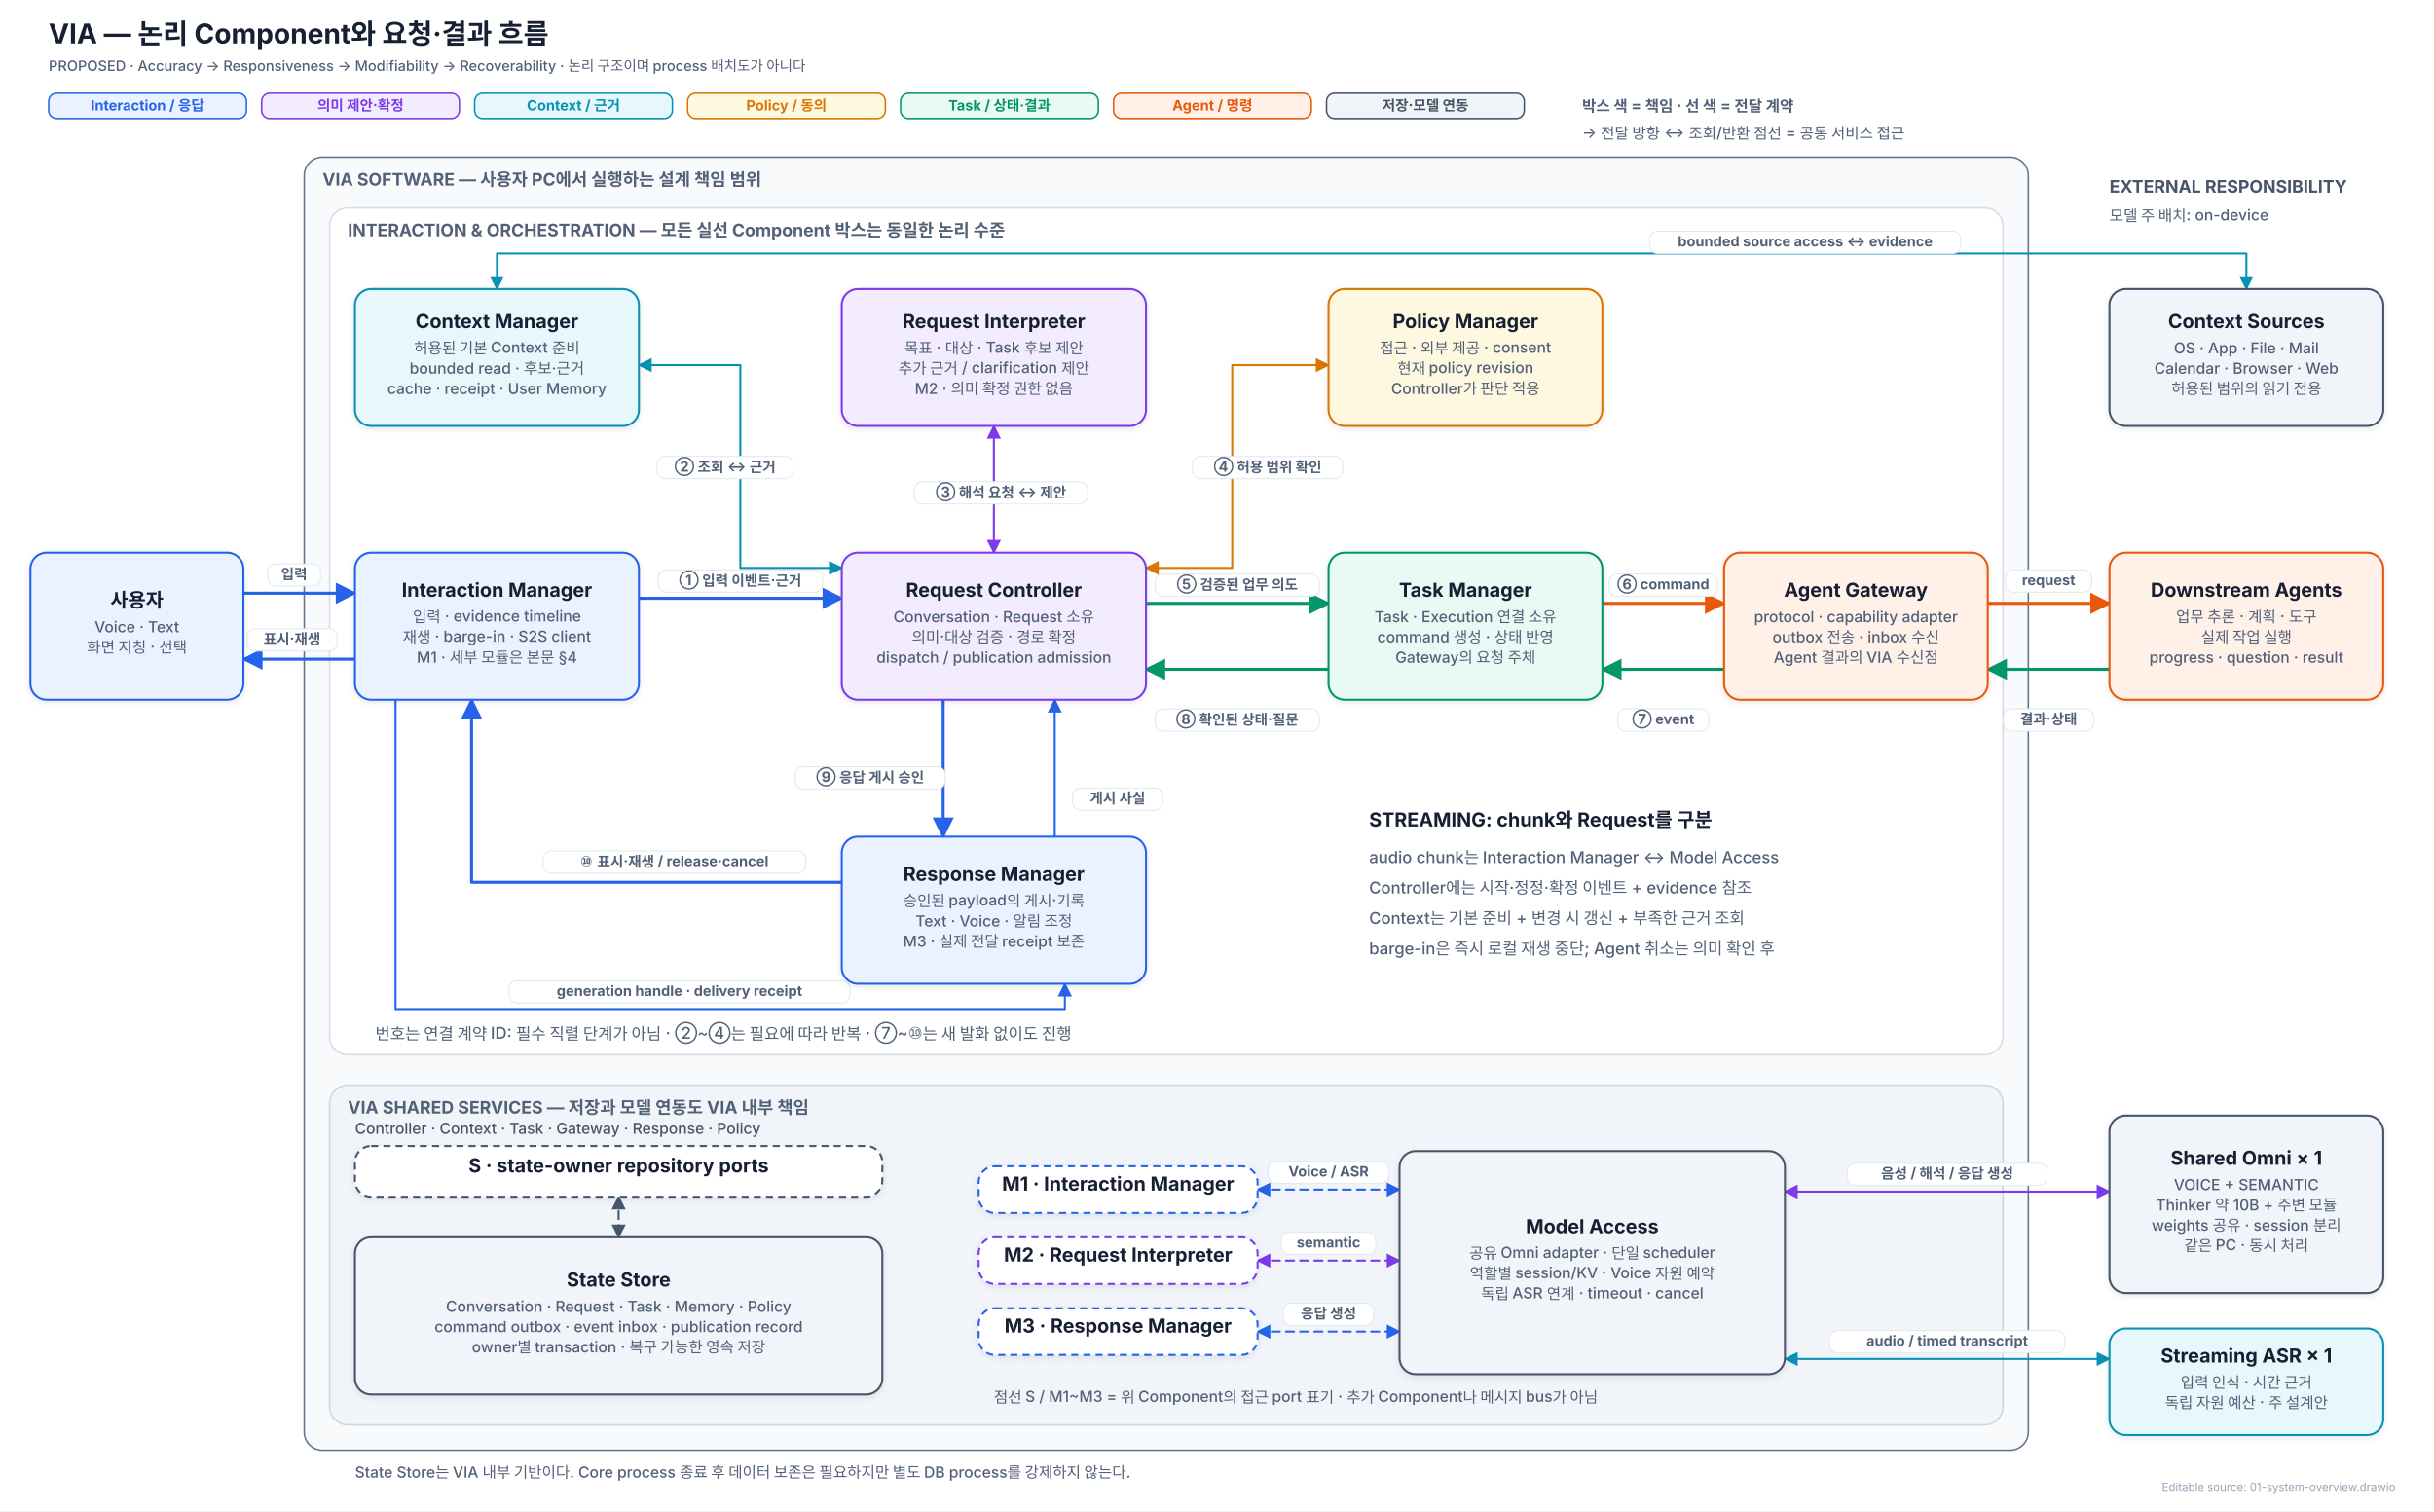
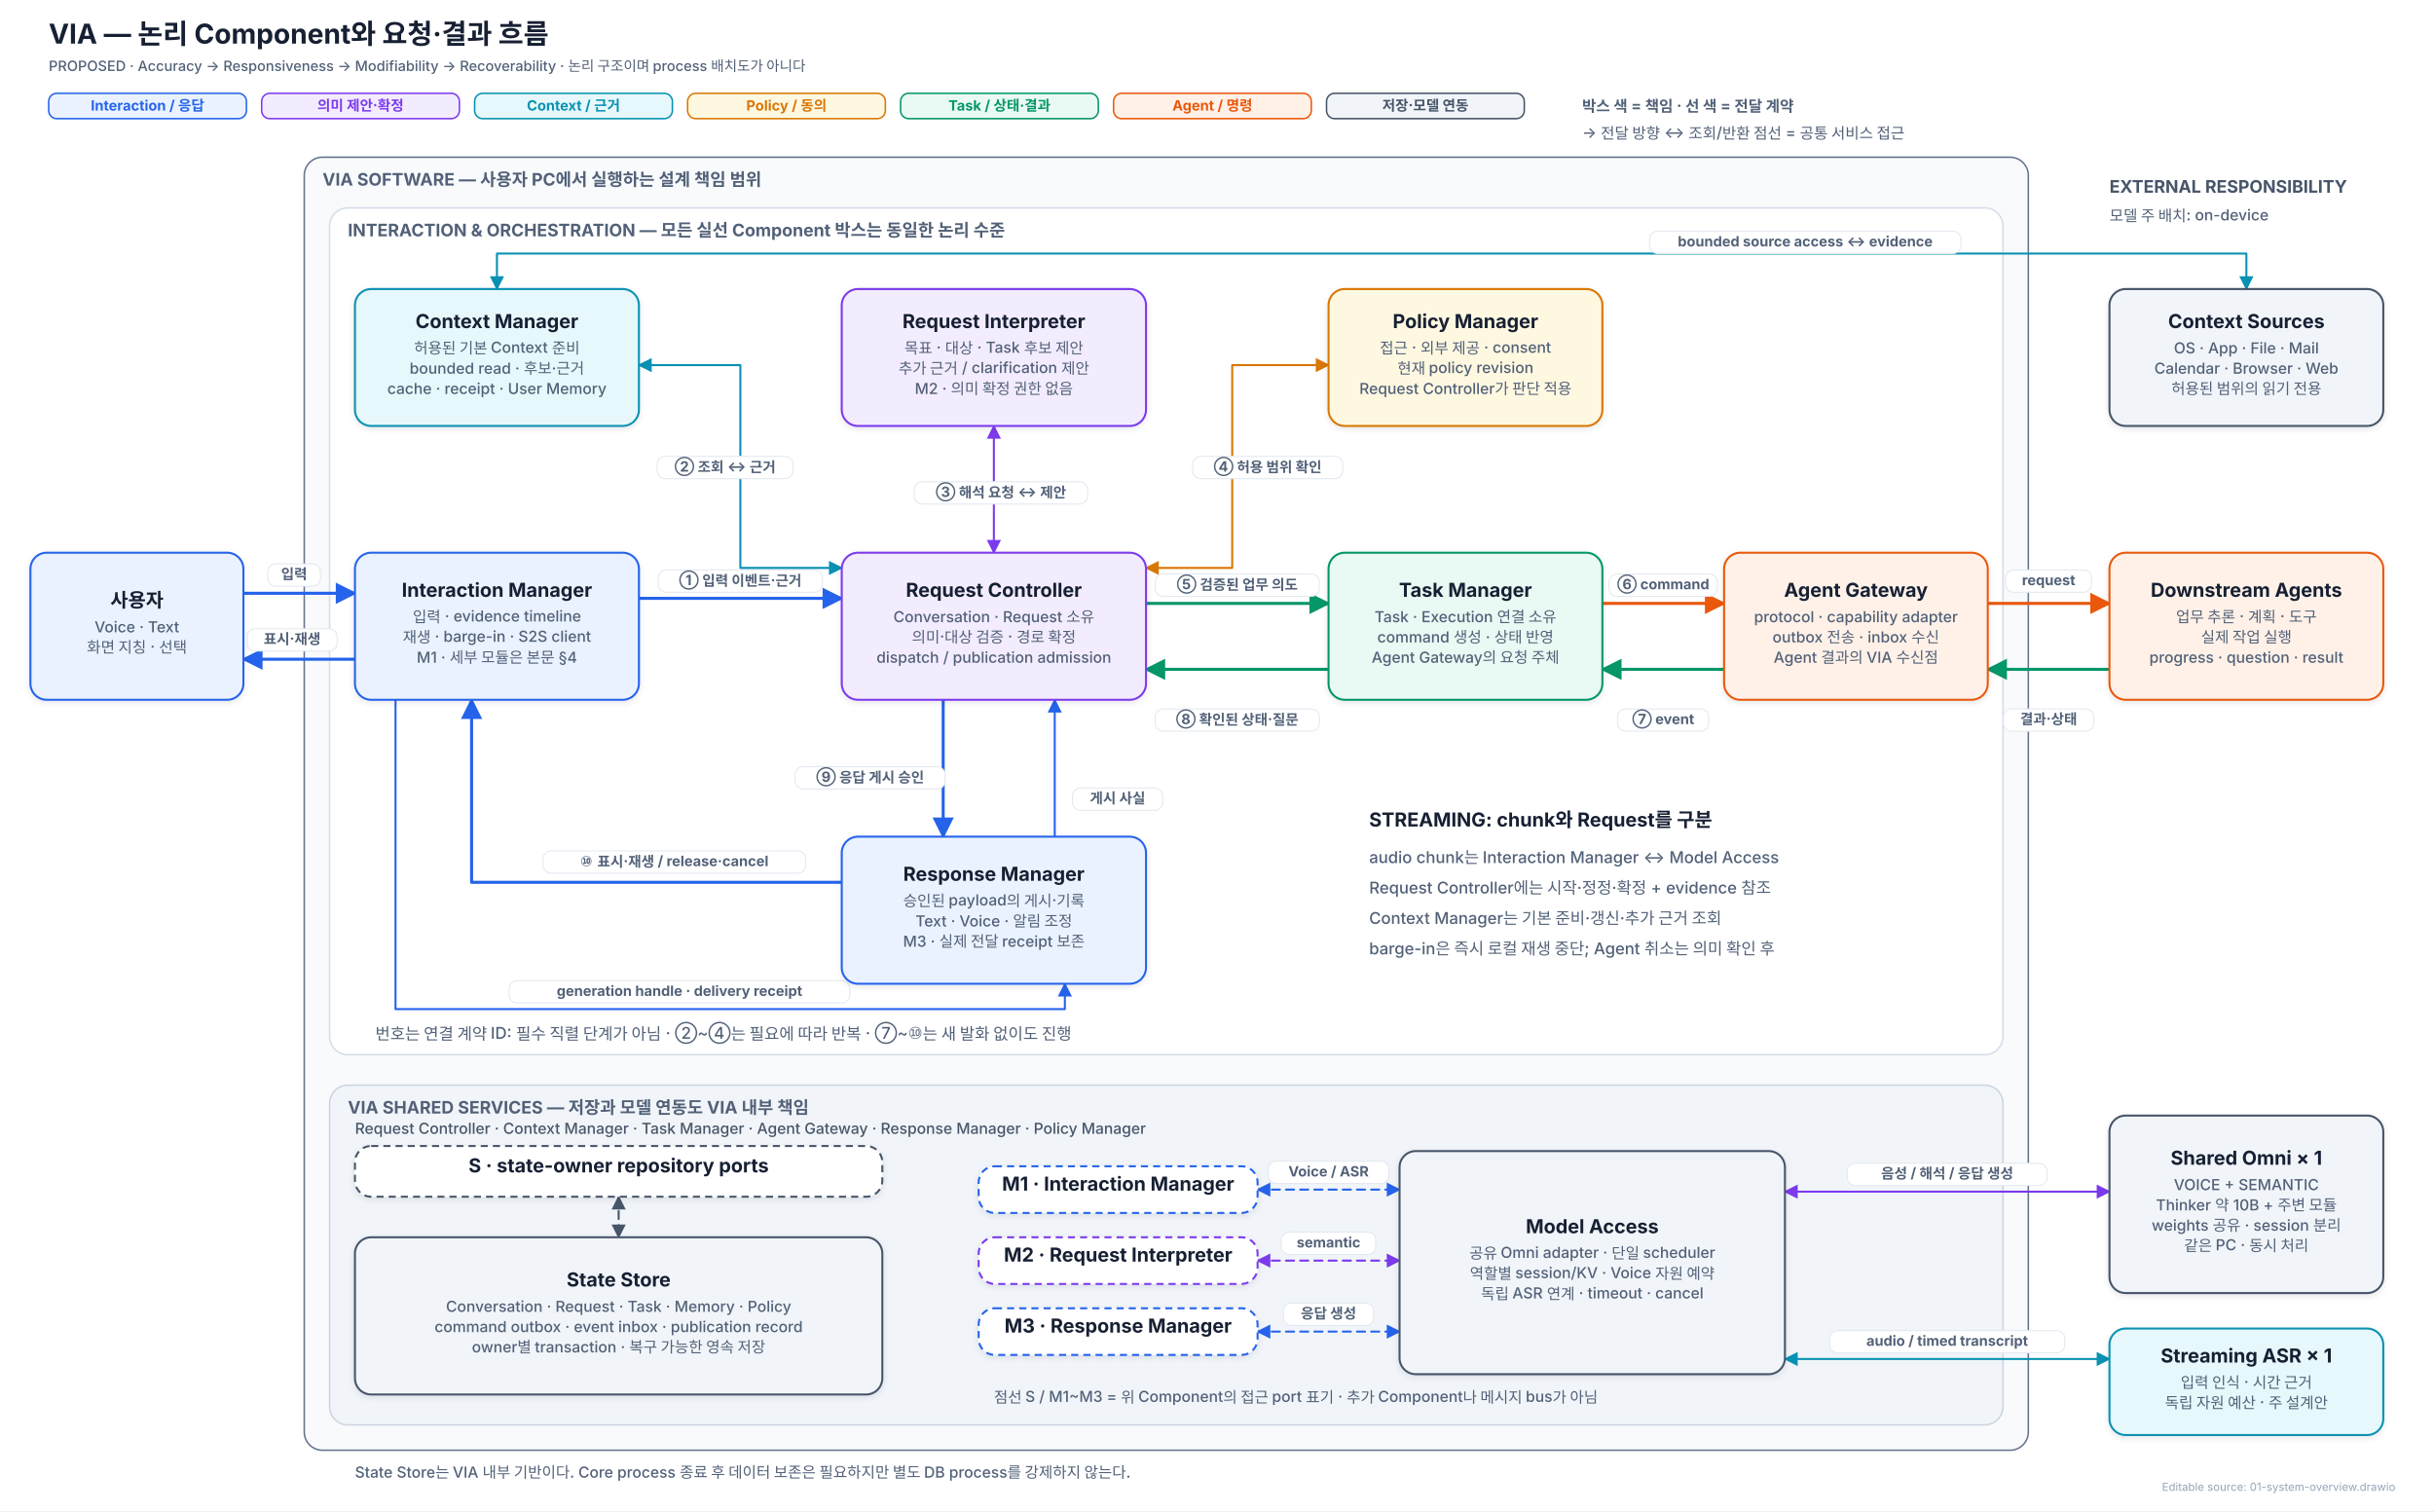
<svg xmlns="http://www.w3.org/2000/svg" width="2400" height="1490" viewBox="0 0 2400 1490" role="img" aria-labelledby="title desc">
  <defs>
    <marker id="arrow" viewBox="0 0 10 10" refX="9" refY="5" markerWidth="7" markerHeight="7" orient="auto-start-reverse">
      <path d="M 0 0 L 10 5 L 0 10 z" fill="#64748B" />
    </marker>
    <marker id="arrow-blue" viewBox="0 0 10 10" refX="9" refY="5" markerWidth="7" markerHeight="7" orient="auto-start-reverse">
      <path d="M 0 0 L 10 5 L 0 10 z" fill="#2563EB" />
    </marker>
    <marker id="arrow-cyan" viewBox="0 0 10 10" refX="9" refY="5" markerWidth="7" markerHeight="7" orient="auto-start-reverse">
      <path d="M 0 0 L 10 5 L 0 10 z" fill="#0891B2" />
    </marker>
    <marker id="arrow-purple" viewBox="0 0 10 10" refX="9" refY="5" markerWidth="7" markerHeight="7" orient="auto-start-reverse">
      <path d="M 0 0 L 10 5 L 0 10 z" fill="#7C3AED" />
    </marker>
    <marker id="arrow-green" viewBox="0 0 10 10" refX="9" refY="5" markerWidth="7" markerHeight="7" orient="auto-start-reverse">
      <path d="M 0 0 L 10 5 L 0 10 z" fill="#059669" />
    </marker>
    <marker id="arrow-orange" viewBox="0 0 10 10" refX="9" refY="5" markerWidth="7" markerHeight="7" orient="auto-start-reverse">
      <path d="M 0 0 L 10 5 L 0 10 z" fill="#EA580C" />
    </marker>
    <marker id="arrow-amber" viewBox="0 0 10 10" refX="9" refY="5" markerWidth="7" markerHeight="7" orient="auto-start-reverse">
      <path d="M 0 0 L 10 5 L 0 10 z" fill="#D97706" />
    </marker>
    <marker id="arrow-gray" viewBox="0 0 10 10" refX="9" refY="5" markerWidth="7" markerHeight="7" orient="auto-start-reverse">
      <path d="M 0 0 L 10 5 L 0 10 z" fill="#475569" />
    </marker>
    <marker id="arrow-red" viewBox="0 0 10 10" refX="9" refY="5" markerWidth="7" markerHeight="7" orient="auto-start-reverse">
      <path d="M 0 0 L 10 5 L 0 10 z" fill="#DC2626" />
    </marker>
    <filter id="shadow" x="-10%" y="-10%" width="120%" height="140%">
      <feDropShadow dx="0" dy="2" stdDeviation="3" flood-color="#0F172A" flood-opacity="0.10" />
    </filter>
  </defs>
  <rect width="2400" height="1490" fill="#FFFFFF" />
  <text x="48" y="43" font-family="Inter, Arial, sans-serif" font-size="27" font-weight="750" fill="#172033">VIA — 논리 Component와 요청·결과 흐름</text>
  <text x="48" y="70" font-family="Inter, Arial, sans-serif" font-size="14" font-weight="500" fill="#526178">PROPOSED · Accuracy → Responsiveness → Modifiability → Recoverability · 논리 구조이며 process 배치도가 아니다</text>
  <rect x="300" y="155" width="1700" height="1275" rx="18" fill="#F8FAFC" stroke="#64748B" stroke-width="1.5" />
  <text x="318" y="183" font-family="Inter, Arial, sans-serif" font-size="17" font-weight="750" fill="#526178">VIA SOFTWARE — 사용자 PC에서 실행하는 설계 책임 범위</text>
  <rect x="325" y="205" width="1650" height="835" rx="18" fill="#FFFFFF" stroke="#D5DDE9" stroke-width="1.5" />
  <text x="343" y="233" font-family="Inter, Arial, sans-serif" font-size="17" font-weight="750" fill="#526178">INTERACTION &amp; ORCHESTRATION — 모든 실선 Component 박스는 동일한 논리 수준</text>
  <rect x="325" y="1070" width="1650" height="335" rx="18" fill="#F1F5F9" stroke="#CBD5E1" stroke-width="1.5" />
  <text x="343" y="1098" font-family="Inter, Arial, sans-serif" font-size="17" font-weight="750" fill="#526178">VIA SHARED SERVICES — 저장과 모델 연동도 VIA 내부 책임</text>
  <polyline points="240,585 350,585" fill="none" stroke="#2563EB" stroke-width="3" stroke-linejoin="round" stroke-linecap="round" marker-end="url(#arrow-blue)" />
  <rect x="264.0" y="556" width="52" height="22" rx="8" fill="#FFFFFF" stroke="#E2E8F0" />
  <text x="290" y="571" text-anchor="middle" font-family="Inter, Arial, sans-serif" font-size="14" font-weight="650" fill="#526178">입력</text>
  <polyline points="350,650 240,650" fill="none" stroke="#2563EB" stroke-width="3" stroke-linejoin="round" stroke-linecap="round" marker-end="url(#arrow-blue)" />
  <rect x="243.5" y="620" width="89" height="22" rx="8" fill="#FFFFFF" stroke="#E2E8F0" />
  <text x="288" y="635" text-anchor="middle" font-family="Inter, Arial, sans-serif" font-size="14" font-weight="650" fill="#526178">표시·재생</text>
  <polyline points="630,590 830,590" fill="none" stroke="#2563EB" stroke-width="3" stroke-linejoin="round" stroke-linecap="round" marker-end="url(#arrow-blue)" />
  <rect x="649.0" y="562" width="162" height="22" rx="8" fill="#FFFFFF" stroke="#E2E8F0" />
  <text x="730" y="577" text-anchor="middle" font-family="Inter, Arial, sans-serif" font-size="14" font-weight="650" fill="#526178">① 입력 이벤트·근거</text>
  <polyline points="830,560 730,560 730,360 630,360" fill="none" stroke="#0891B2" stroke-width="2" stroke-linejoin="round" stroke-linecap="round" marker-end="url(#arrow-cyan)" marker-start="url(#arrow-cyan)" />
  <rect x="648.0" y="450" width="134" height="22" rx="8" fill="#FFFFFF" stroke="#E2E8F0" />
  <text x="715" y="465" text-anchor="middle" font-family="Inter, Arial, sans-serif" font-size="14" font-weight="650" fill="#526178">② 조회 ↔ 근거</text>
  <polyline points="980,545 980,420" fill="none" stroke="#7C3AED" stroke-width="2" stroke-linejoin="round" stroke-linecap="round" marker-end="url(#arrow-purple)" marker-start="url(#arrow-purple)" />
  <rect x="901.5" y="475" width="171" height="22" rx="8" fill="#FFFFFF" stroke="#E2E8F0" />
  <text x="987" y="490" text-anchor="middle" font-family="Inter, Arial, sans-serif" font-size="14" font-weight="650" fill="#526178">③ 해석 요청 ↔ 제안</text>
  <polyline points="1130,560 1215,560 1215,360 1310,360" fill="none" stroke="#D97706" stroke-width="2" stroke-linejoin="round" stroke-linecap="round" marker-end="url(#arrow-amber)" marker-start="url(#arrow-amber)" />
  <rect x="1176.0" y="450" width="148" height="22" rx="8" fill="#FFFFFF" stroke="#E2E8F0" />
  <text x="1250" y="465" text-anchor="middle" font-family="Inter, Arial, sans-serif" font-size="14" font-weight="650" fill="#526178">④ 허용 범위 확인</text>
  <polyline points="1130,595 1310,595" fill="none" stroke="#059669" stroke-width="3" stroke-linejoin="round" stroke-linecap="round" marker-end="url(#arrow-green)" />
  <rect x="1139.0" y="566" width="162" height="22" rx="8" fill="#FFFFFF" stroke="#E2E8F0" />
  <text x="1220" y="581" text-anchor="middle" font-family="Inter, Arial, sans-serif" font-size="14" font-weight="650" fill="#526178">⑤ 검증된 업무 의도</text>
  <polyline points="1310,660 1130,660" fill="none" stroke="#059669" stroke-width="3" stroke-linejoin="round" stroke-linecap="round" marker-end="url(#arrow-green)" />
  <rect x="1139.0" y="699" width="162" height="22" rx="8" fill="#FFFFFF" stroke="#E2E8F0" />
  <text x="1220" y="714" text-anchor="middle" font-family="Inter, Arial, sans-serif" font-size="14" font-weight="650" fill="#526178">⑧ 확인된 상태·질문</text>
  <polyline points="1580,595 1700,595" fill="none" stroke="#EA580C" stroke-width="3" stroke-linejoin="round" stroke-linecap="round" marker-end="url(#arrow-orange)" />
  <rect x="1586.5" y="566" width="107" height="22" rx="8" fill="#FFFFFF" stroke="#E2E8F0" />
  <text x="1640" y="581" text-anchor="middle" font-family="Inter, Arial, sans-serif" font-size="14" font-weight="650" fill="#526178">⑥ command</text>
  <polyline points="1700,660 1580,660" fill="none" stroke="#059669" stroke-width="3" stroke-linejoin="round" stroke-linecap="round" marker-end="url(#arrow-green)" />
  <rect x="1595.0" y="699" width="90" height="22" rx="8" fill="#FFFFFF" stroke="#E2E8F0" />
  <text x="1640" y="714" text-anchor="middle" font-family="Inter, Arial, sans-serif" font-size="14" font-weight="650" fill="#526178">⑦ event</text>
  <polyline points="1960,595 2080,595" fill="none" stroke="#EA580C" stroke-width="3" stroke-linejoin="round" stroke-linecap="round" marker-end="url(#arrow-orange)" />
  <rect x="1977.5" y="562" width="85" height="22" rx="8" fill="#FFFFFF" stroke="#E2E8F0" />
  <text x="2020" y="577" text-anchor="middle" font-family="Inter, Arial, sans-serif" font-size="14" font-weight="650" fill="#526178">request</text>
  <polyline points="2080,660 1960,660" fill="none" stroke="#059669" stroke-width="3" stroke-linejoin="round" stroke-linecap="round" marker-end="url(#arrow-green)" />
  <rect x="1975.5" y="699" width="89" height="22" rx="8" fill="#FFFFFF" stroke="#E2E8F0" />
  <text x="2020" y="714" text-anchor="middle" font-family="Inter, Arial, sans-serif" font-size="14" font-weight="650" fill="#526178">결과·상태</text>
  <polyline points="930,690 930,825" fill="none" stroke="#2563EB" stroke-width="3" stroke-linejoin="round" stroke-linecap="round" marker-end="url(#arrow-blue)" />
  <rect x="784.0" y="756" width="148" height="22" rx="8" fill="#FFFFFF" stroke="#E2E8F0" />
  <text x="858" y="771" text-anchor="middle" font-family="Inter, Arial, sans-serif" font-size="14" font-weight="650" fill="#526178">⑨ 응답 게시 승인</text>
  <polyline points="1040,825 1040,690" fill="none" stroke="#2563EB" stroke-width="2" stroke-linejoin="round" stroke-linecap="round" marker-end="url(#arrow-blue)" />
  <rect x="1057.5" y="777" width="89" height="22" rx="8" fill="#FFFFFF" stroke="#E2E8F0" />
  <text x="1102" y="792" text-anchor="middle" font-family="Inter, Arial, sans-serif" font-size="14" font-weight="650" fill="#526178">게시 사실</text>
  <polyline points="830,870 465,870 465,690" fill="none" stroke="#2563EB" stroke-width="3" stroke-linejoin="round" stroke-linecap="round" marker-end="url(#arrow-blue)" />
  <rect x="535.5" y="839" width="259" height="22" rx="8" fill="#FFFFFF" stroke="#E2E8F0" />
  <text x="665" y="854" text-anchor="middle" font-family="Inter, Arial, sans-serif" font-size="14" font-weight="650" fill="#526178">⑩ 표시·재생 / release·cancel</text>
  <polyline points="390,690 390,995 1050,995 1050,970" fill="none" stroke="#2563EB" stroke-width="2" stroke-linejoin="round" stroke-linecap="round" marker-end="url(#arrow-blue)" />
  <rect x="502.0" y="967" width="336" height="22" rx="8" fill="#FFFFFF" stroke="#E2E8F0" />
  <text x="670" y="982" text-anchor="middle" font-family="Inter, Arial, sans-serif" font-size="14" font-weight="650" fill="#526178">generation handle · delivery receipt</text>
  <polyline points="490,285 490,250 2215,250 2215,285" fill="none" stroke="#0891B2" stroke-width="2" stroke-linejoin="round" stroke-linecap="round" marker-end="url(#arrow-cyan)" marker-start="url(#arrow-cyan)" />
  <rect x="1626.5" y="228" width="307" height="22" rx="8" fill="#FFFFFF" stroke="#E2E8F0" />
  <text x="1780" y="243" text-anchor="middle" font-family="Inter, Arial, sans-serif" font-size="14" font-weight="650" fill="#526178">bounded source access ↔ evidence</text>
  <polyline points="610,1180 610,1220" fill="none" stroke="#475569" stroke-width="2" stroke-linejoin="round" stroke-linecap="round" marker-end="url(#arrow-gray)" marker-start="url(#arrow-gray)" stroke-dasharray="8 6" />
  <polyline points="1240,1173 1380,1173" fill="none" stroke="#2563EB" stroke-width="2" stroke-linejoin="round" stroke-linecap="round" marker-end="url(#arrow-blue)" marker-start="url(#arrow-blue)" stroke-dasharray="8 6" />
  <rect x="1250.5" y="1145" width="119" height="22" rx="8" fill="#FFFFFF" stroke="#E2E8F0" />
  <text x="1310" y="1160" text-anchor="middle" font-family="Inter, Arial, sans-serif" font-size="14" font-weight="650" fill="#526178">Voice / ASR</text>
  <polyline points="1240,1243 1380,1243" fill="none" stroke="#7C3AED" stroke-width="2" stroke-linejoin="round" stroke-linecap="round" marker-end="url(#arrow-purple)" marker-start="url(#arrow-purple)" stroke-dasharray="8 6" />
  <rect x="1263.5" y="1215" width="93" height="22" rx="8" fill="#FFFFFF" stroke="#E2E8F0" />
  <text x="1310" y="1230" text-anchor="middle" font-family="Inter, Arial, sans-serif" font-size="14" font-weight="650" fill="#526178">semantic</text>
  <polyline points="1240,1313 1380,1313" fill="none" stroke="#2563EB" stroke-width="2" stroke-linejoin="round" stroke-linecap="round" marker-end="url(#arrow-blue)" marker-start="url(#arrow-blue)" stroke-dasharray="8 6" />
  <rect x="1265.5" y="1285" width="89" height="22" rx="8" fill="#FFFFFF" stroke="#E2E8F0" />
  <text x="1310" y="1300" text-anchor="middle" font-family="Inter, Arial, sans-serif" font-size="14" font-weight="650" fill="#526178">응답 생성</text>
  <polyline points="1760,1175 2080,1175" fill="none" stroke="#7C3AED" stroke-width="2" stroke-linejoin="round" stroke-linecap="round" marker-end="url(#arrow-purple)" marker-start="url(#arrow-purple)" />
  <rect x="1821.5" y="1147" width="197" height="22" rx="8" fill="#FFFFFF" stroke="#E2E8F0" />
  <text x="1920" y="1162" text-anchor="middle" font-family="Inter, Arial, sans-serif" font-size="14" font-weight="650" fill="#526178">음성 / 해석 / 응답 생성</text>
  <polyline points="1760,1340 2080,1340" fill="none" stroke="#0891B2" stroke-width="2" stroke-linejoin="round" stroke-linecap="round" marker-end="url(#arrow-cyan)" marker-start="url(#arrow-cyan)" />
  <rect x="1804.0" y="1312" width="232" height="22" rx="8" fill="#FFFFFF" stroke="#E2E8F0" />
  <text x="1920" y="1327" text-anchor="middle" font-family="Inter, Arial, sans-serif" font-size="14" font-weight="650" fill="#526178">audio / timed transcript</text>
  <rect x="30" y="545" width="210" height="145" rx="16" fill="#EAF2FF" stroke="#2563EB" stroke-width="2" filter="url(#shadow)" />
  <g font-family="Inter, Arial, sans-serif">
    <text x="135.0" y="598.5" text-anchor="middle" font-size="19" font-weight="700" fill="#172033">사용자</text>
    <text x="135.0" y="623.5" text-anchor="middle" font-size="15" font-weight="500" fill="#526178">Voice · Text</text>
    <text x="135.0" y="643.5" text-anchor="middle" font-size="15" font-weight="500" fill="#526178">화면 지칭 · 선택</text>
  </g>
  <rect x="350" y="545" width="280" height="145" rx="16" fill="#EAF2FF" stroke="#2563EB" stroke-width="2" filter="url(#shadow)" />
  <g font-family="Inter, Arial, sans-serif">
    <text x="490.0" y="588.5" text-anchor="middle" font-size="19" font-weight="700" fill="#172033">Interaction Manager</text>
    <text x="490.0" y="613.5" text-anchor="middle" font-size="15" font-weight="500" fill="#526178">입력 · evidence timeline</text>
    <text x="490.0" y="633.5" text-anchor="middle" font-size="15" font-weight="500" fill="#526178">재생 · barge-in · S2S client</text>
    <text x="490.0" y="653.5" text-anchor="middle" font-size="15" font-weight="500" fill="#526178">M1 · 세부 모듈은 본문 §4</text>
  </g>
  <rect x="830" y="545" width="300" height="145" rx="16" fill="#F3ECFF" stroke="#7C3AED" stroke-width="2" filter="url(#shadow)" />
  <g font-family="Inter, Arial, sans-serif">
    <text x="980.0" y="588.5" text-anchor="middle" font-size="19" font-weight="700" fill="#172033">Request Controller</text>
    <text x="980.0" y="613.5" text-anchor="middle" font-size="15" font-weight="500" fill="#526178">Conversation · Request 소유</text>
    <text x="980.0" y="633.5" text-anchor="middle" font-size="15" font-weight="500" fill="#526178">의미·대상 검증 · 경로 확정</text>
    <text x="980.0" y="653.5" text-anchor="middle" font-size="15" font-weight="500" fill="#526178">dispatch / publication admission</text>
  </g>
  <rect x="1310" y="545" width="270" height="145" rx="16" fill="#E9F9F3" stroke="#059669" stroke-width="2" filter="url(#shadow)" />
  <g font-family="Inter, Arial, sans-serif">
    <text x="1445.0" y="588.5" text-anchor="middle" font-size="19" font-weight="700" fill="#172033">Task Manager</text>
    <text x="1445.0" y="613.5" text-anchor="middle" font-size="15" font-weight="500" fill="#526178">Task · Execution 연결 소유</text>
    <text x="1445.0" y="633.5" text-anchor="middle" font-size="15" font-weight="500" fill="#526178">command 생성 · 상태 반영</text>
-     <text x="1445.0" y="653.5" text-anchor="middle" font-size="15" font-weight="500" fill="#526178">Gateway의 요청 주체</text>
+     <text x="1445.0" y="653.5" text-anchor="middle" font-size="15" font-weight="500" fill="#526178">Agent Gateway의 요청 주체</text>
  </g>
  <rect x="1700" y="545" width="260" height="145" rx="16" fill="#FFF1E8" stroke="#EA580C" stroke-width="2" filter="url(#shadow)" />
  <g font-family="Inter, Arial, sans-serif">
    <text x="1830.0" y="588.5" text-anchor="middle" font-size="19" font-weight="700" fill="#172033">Agent Gateway</text>
    <text x="1830.0" y="613.5" text-anchor="middle" font-size="15" font-weight="500" fill="#526178">protocol · capability adapter</text>
    <text x="1830.0" y="633.5" text-anchor="middle" font-size="15" font-weight="500" fill="#526178">outbox 전송 · inbox 수신</text>
    <text x="1830.0" y="653.5" text-anchor="middle" font-size="15" font-weight="500" fill="#526178">Agent 결과의 VIA 수신점</text>
  </g>
  <rect x="2080" y="545" width="270" height="145" rx="16" fill="#FFF1E8" stroke="#EA580C" stroke-width="2" filter="url(#shadow)" />
  <g font-family="Inter, Arial, sans-serif">
    <text x="2215.0" y="588.5" text-anchor="middle" font-size="19" font-weight="700" fill="#172033">Downstream Agents</text>
    <text x="2215.0" y="613.5" text-anchor="middle" font-size="15" font-weight="500" fill="#526178">업무 추론 · 계획 · 도구</text>
    <text x="2215.0" y="633.5" text-anchor="middle" font-size="15" font-weight="500" fill="#526178">실제 작업 실행</text>
    <text x="2215.0" y="653.5" text-anchor="middle" font-size="15" font-weight="500" fill="#526178">progress · question · result</text>
  </g>
  <rect x="350" y="285" width="280" height="135" rx="16" fill="#E6F8FB" stroke="#0891B2" stroke-width="2" filter="url(#shadow)" />
  <g font-family="Inter, Arial, sans-serif">
    <text x="490.0" y="323.5" text-anchor="middle" font-size="19" font-weight="700" fill="#172033">Context Manager</text>
    <text x="490.0" y="348.5" text-anchor="middle" font-size="15" font-weight="500" fill="#526178">허용된 기본 Context 준비</text>
    <text x="490.0" y="368.5" text-anchor="middle" font-size="15" font-weight="500" fill="#526178">bounded read · 후보·근거</text>
    <text x="490.0" y="388.5" text-anchor="middle" font-size="15" font-weight="500" fill="#526178">cache · receipt · User Memory</text>
  </g>
  <rect x="830" y="285" width="300" height="135" rx="16" fill="#F3ECFF" stroke="#7C3AED" stroke-width="2" filter="url(#shadow)" />
  <g font-family="Inter, Arial, sans-serif">
    <text x="980.0" y="323.5" text-anchor="middle" font-size="19" font-weight="700" fill="#172033">Request Interpreter</text>
    <text x="980.0" y="348.5" text-anchor="middle" font-size="15" font-weight="500" fill="#526178">목표 · 대상 · Task 후보 제안</text>
    <text x="980.0" y="368.5" text-anchor="middle" font-size="15" font-weight="500" fill="#526178">추가 근거 / clarification 제안</text>
    <text x="980.0" y="388.5" text-anchor="middle" font-size="15" font-weight="500" fill="#526178">M2 · 의미 확정 권한 없음</text>
  </g>
  <rect x="1310" y="285" width="270" height="135" rx="16" fill="#FFF8E1" stroke="#D97706" stroke-width="2" filter="url(#shadow)" />
  <g font-family="Inter, Arial, sans-serif">
    <text x="1445.0" y="323.5" text-anchor="middle" font-size="19" font-weight="700" fill="#172033">Policy Manager</text>
    <text x="1445.0" y="348.5" text-anchor="middle" font-size="15" font-weight="500" fill="#526178">접근 · 외부 제공 · consent</text>
    <text x="1445.0" y="368.5" text-anchor="middle" font-size="15" font-weight="500" fill="#526178">현재 policy revision</text>
-     <text x="1445.0" y="388.5" text-anchor="middle" font-size="15" font-weight="500" fill="#526178">Controller가 판단 적용</text>
+     <text x="1445.0" y="388.5" text-anchor="middle" font-size="15" font-weight="500" fill="#526178">Request Controller가 판단 적용</text>
  </g>
  <rect x="2080" y="285" width="270" height="135" rx="16" fill="#F1F5F9" stroke="#475569" stroke-width="2" filter="url(#shadow)" />
  <g font-family="Inter, Arial, sans-serif">
    <text x="2215.0" y="323.5" text-anchor="middle" font-size="19" font-weight="700" fill="#172033">Context Sources</text>
    <text x="2215.0" y="348.5" text-anchor="middle" font-size="15" font-weight="500" fill="#526178">OS · App · File · Mail</text>
    <text x="2215.0" y="368.5" text-anchor="middle" font-size="15" font-weight="500" fill="#526178">Calendar · Browser · Web</text>
    <text x="2215.0" y="388.5" text-anchor="middle" font-size="15" font-weight="500" fill="#526178">허용된 범위의 읽기 전용</text>
  </g>
  <rect x="830" y="825" width="300" height="145" rx="16" fill="#EAF2FF" stroke="#2563EB" stroke-width="2" filter="url(#shadow)" />
  <g font-family="Inter, Arial, sans-serif">
    <text x="980.0" y="868.5" text-anchor="middle" font-size="19" font-weight="700" fill="#172033">Response Manager</text>
    <text x="980.0" y="893.5" text-anchor="middle" font-size="15" font-weight="500" fill="#526178">승인된 payload의 게시·기록</text>
    <text x="980.0" y="913.5" text-anchor="middle" font-size="15" font-weight="500" fill="#526178">Text · Voice · 알림 조정</text>
    <text x="980.0" y="933.5" text-anchor="middle" font-size="15" font-weight="500" fill="#526178">M3 · 실제 전달 receipt 보존</text>
  </g>
  <rect x="350" y="1130" width="520" height="50" rx="16" fill="#FFFFFF" stroke="#475569" stroke-width="2" filter="url(#shadow)" stroke-dasharray="7 5" />
  <g font-family="Inter, Arial, sans-serif">
    <text x="610.0" y="1156.0" text-anchor="middle" font-size="19" font-weight="700" fill="#172033">S · state-owner repository ports</text>
  </g>
  <rect x="350" y="1220" width="520" height="155" rx="16" fill="#F1F5F9" stroke="#475569" stroke-width="2" filter="url(#shadow)" />
  <g font-family="Inter, Arial, sans-serif">
    <text x="610.0" y="1268.5" text-anchor="middle" font-size="19" font-weight="700" fill="#172033">State Store</text>
    <text x="610.0" y="1293.5" text-anchor="middle" font-size="15" font-weight="500" fill="#526178">Conversation · Request · Task · Memory · Policy</text>
    <text x="610.0" y="1313.5" text-anchor="middle" font-size="15" font-weight="500" fill="#526178">command outbox · event inbox · publication record</text>
    <text x="610.0" y="1333.5" text-anchor="middle" font-size="15" font-weight="500" fill="#526178">owner별 transaction · 복구 가능한 영속 저장</text>
  </g>
  <rect x="965" y="1150" width="275" height="46" rx="16" fill="#FFFFFF" stroke="#2563EB" stroke-width="2" filter="url(#shadow)" stroke-dasharray="7 5" />
  <g font-family="Inter, Arial, sans-serif">
    <text x="1102.5" y="1174.0" text-anchor="middle" font-size="19" font-weight="700" fill="#172033">M1 · Interaction Manager</text>
  </g>
  <rect x="965" y="1220" width="275" height="46" rx="16" fill="#FFFFFF" stroke="#7C3AED" stroke-width="2" filter="url(#shadow)" stroke-dasharray="7 5" />
  <g font-family="Inter, Arial, sans-serif">
    <text x="1102.5" y="1244.0" text-anchor="middle" font-size="19" font-weight="700" fill="#172033">M2 · Request Interpreter</text>
  </g>
  <rect x="965" y="1290" width="275" height="46" rx="16" fill="#FFFFFF" stroke="#2563EB" stroke-width="2" filter="url(#shadow)" stroke-dasharray="7 5" />
  <g font-family="Inter, Arial, sans-serif">
    <text x="1102.5" y="1314.0" text-anchor="middle" font-size="19" font-weight="700" fill="#172033">M3 · Response Manager</text>
  </g>
  <rect x="1380" y="1135" width="380" height="220" rx="16" fill="#F1F5F9" stroke="#475569" stroke-width="2" filter="url(#shadow)" />
  <g font-family="Inter, Arial, sans-serif">
    <text x="1570.0" y="1216.0" text-anchor="middle" font-size="19" font-weight="700" fill="#172033">Model Access</text>
    <text x="1570.0" y="1241.0" text-anchor="middle" font-size="15" font-weight="500" fill="#526178">공유 Omni adapter · 단일 scheduler</text>
    <text x="1570.0" y="1261.0" text-anchor="middle" font-size="15" font-weight="500" fill="#526178">역할별 session/KV · Voice 자원 예약</text>
    <text x="1570.0" y="1281.0" text-anchor="middle" font-size="15" font-weight="500" fill="#526178">독립 ASR 연계 · timeout · cancel</text>
  </g>
  <rect x="2080" y="1100" width="270" height="175" rx="16" fill="#F1F5F9" stroke="#475569" stroke-width="2" filter="url(#shadow)" />
  <g font-family="Inter, Arial, sans-serif">
    <text x="2215.0" y="1148.5" text-anchor="middle" font-size="19" font-weight="700" fill="#172033">Shared Omni × 1</text>
    <text x="2215.0" y="1173.5" text-anchor="middle" font-size="15" font-weight="500" fill="#526178">VOICE + SEMANTIC</text>
    <text x="2215.0" y="1193.5" text-anchor="middle" font-size="15" font-weight="500" fill="#526178">Thinker 약 10B + 주변 모듈</text>
    <text x="2215.0" y="1213.5" text-anchor="middle" font-size="15" font-weight="500" fill="#526178">weights 공유 · session 분리</text>
    <text x="2215.0" y="1233.5" text-anchor="middle" font-size="15" font-weight="500" fill="#526178">같은 PC · 동시 처리</text>
  </g>
  <rect x="2080" y="1310" width="270" height="105" rx="16" fill="#E6F8FB" stroke="#0891B2" stroke-width="2" filter="url(#shadow)" />
  <g font-family="Inter, Arial, sans-serif">
    <text x="2215.0" y="1343.5" text-anchor="middle" font-size="19" font-weight="700" fill="#172033">Streaming ASR × 1</text>
    <text x="2215.0" y="1368.5" text-anchor="middle" font-size="15" font-weight="500" fill="#526178">입력 인식 · 시간 근거</text>
    <text x="2215.0" y="1388.5" text-anchor="middle" font-size="15" font-weight="500" fill="#526178">독립 자원 예산 · 주 설계안</text>
  </g>
  <text x="2080" y="190" text-anchor="start" font-family="Inter, Arial, sans-serif" font-size="17" font-weight="700" fill="#475569">EXTERNAL RESPONSIBILITY</text>
  <text x="2080" y="218" text-anchor="start" font-family="Inter, Arial, sans-serif" font-size="15" font-weight="500" fill="#526178">모델 주 배치: on-device</text>
  <text x="1350" y="815" text-anchor="start" font-family="Inter, Arial, sans-serif" font-size="19" font-weight="700" fill="#172033">STREAMING: chunk와 Request를 구분</text>
  <text x="1350" y="851" text-anchor="start" font-family="Inter, Arial, sans-serif" font-size="16" font-weight="500" fill="#526178">audio chunk는 Interaction Manager ↔ Model Access</text>
-   <text x="1350" y="881" text-anchor="start" font-family="Inter, Arial, sans-serif" font-size="16" font-weight="500" fill="#526178">Controller에는 시작·정정·확정 이벤트 + evidence 참조</text>
-   <text x="1350" y="911" text-anchor="start" font-family="Inter, Arial, sans-serif" font-size="16" font-weight="500" fill="#526178">Context는 기본 준비 + 변경 시 갱신 + 부족한 근거 조회</text>
+   <text x="1350" y="881" text-anchor="start" font-family="Inter, Arial, sans-serif" font-size="16" font-weight="500" fill="#526178">Request Controller에는 시작·정정·확정 + evidence 참조</text>
+   <text x="1350" y="911" text-anchor="start" font-family="Inter, Arial, sans-serif" font-size="16" font-weight="500" fill="#526178">Context Manager는 기본 준비·갱신·추가 근거 조회</text>
  <text x="1350" y="941" text-anchor="start" font-family="Inter, Arial, sans-serif" font-size="16" font-weight="500" fill="#526178">barge-in은 즉시 로컬 재생 중단; Agent 취소는 의미 확인 후</text>
  <text x="370" y="1025" text-anchor="start" font-family="Inter, Arial, sans-serif" font-size="16" font-weight="500" fill="#526178">번호는 연결 계약 ID: 필수 직렬 단계가 아님 · ②~④는 필요에 따라 반복 · ⑦~⑩는 새 발화 없이도 진행</text>
-   <text x="350" y="1118" text-anchor="start" font-family="Inter, Arial, sans-serif" font-size="15" font-weight="500" fill="#475569">Controller · Context · Task · Gateway · Response · Policy</text>
+   <text x="350" y="1118" text-anchor="start" font-family="Inter, Arial, sans-serif" font-size="15" font-weight="500" fill="#475569">Request Controller · Context Manager · Task Manager · Agent Gateway · Response Manager · Policy Manager</text>
  <text x="980" y="1383" text-anchor="start" font-family="Inter, Arial, sans-serif" font-size="15" font-weight="500" fill="#526178">점선 S / M1~M3 = 위 Component의 접근 port 표기 · 추가 Component나 메시지 bus가 아님</text>
  <text x="350" y="1457" text-anchor="start" font-family="Inter, Arial, sans-serif" font-size="15" font-weight="500" fill="#526178">State Store는 VIA 내부 기반이다. Core process 종료 후 데이터 보존은 필요하지만 별도 DB process를 강제하지 않는다.</text>
  <text x="1560" y="110" text-anchor="start" font-family="Inter, Arial, sans-serif" font-size="15" font-weight="700" fill="#526178">박스 색 = 책임 · 선 색 = 전달 계약</text>
  <text x="1560" y="136" text-anchor="start" font-family="Inter, Arial, sans-serif" font-size="15" font-weight="500" fill="#526178">→ 전달 방향   ↔ 조회/반환   점선 = 공통 서비스 접근</text>
  <rect x="48" y="92" width="195" height="25" rx="8" fill="#EAF2FF" stroke="#2563EB" stroke-width="1.5" />
  <text x="145.5" y="109" text-anchor="middle" font-family="Inter, Arial, sans-serif" font-size="14" font-weight="700" fill="#2563EB">Interaction / 응답</text>
  <rect x="258" y="92" width="195" height="25" rx="8" fill="#F3ECFF" stroke="#7C3AED" stroke-width="1.5" />
  <text x="355.5" y="109" text-anchor="middle" font-family="Inter, Arial, sans-serif" font-size="14" font-weight="700" fill="#7C3AED">의미 제안·확정</text>
  <rect x="468" y="92" width="195" height="25" rx="8" fill="#E6F8FB" stroke="#0891B2" stroke-width="1.5" />
  <text x="565.5" y="109" text-anchor="middle" font-family="Inter, Arial, sans-serif" font-size="14" font-weight="700" fill="#0891B2">Context / 근거</text>
  <rect x="678" y="92" width="195" height="25" rx="8" fill="#FFF8E1" stroke="#D97706" stroke-width="1.5" />
  <text x="775.5" y="109" text-anchor="middle" font-family="Inter, Arial, sans-serif" font-size="14" font-weight="700" fill="#D97706">Policy / 동의</text>
  <rect x="888" y="92" width="195" height="25" rx="8" fill="#E9F9F3" stroke="#059669" stroke-width="1.5" />
  <text x="985.5" y="109" text-anchor="middle" font-family="Inter, Arial, sans-serif" font-size="14" font-weight="700" fill="#059669">Task / 상태·결과</text>
  <rect x="1098" y="92" width="195" height="25" rx="8" fill="#FFF1E8" stroke="#EA580C" stroke-width="1.5" />
  <text x="1195.5" y="109" text-anchor="middle" font-family="Inter, Arial, sans-serif" font-size="14" font-weight="700" fill="#EA580C">Agent / 명령</text>
  <rect x="1308" y="92" width="195" height="25" rx="8" fill="#F1F5F9" stroke="#475569" stroke-width="1.5" />
  <text x="1405.5" y="109" text-anchor="middle" font-family="Inter, Arial, sans-serif" font-size="14" font-weight="700" fill="#475569">저장·모델 연동</text>
  <text x="2362" y="1470" text-anchor="end" font-family="Inter, Arial, sans-serif" font-size="11" fill="#94A3B8">Editable source: 01-system-overview.drawio</text>
</svg>
